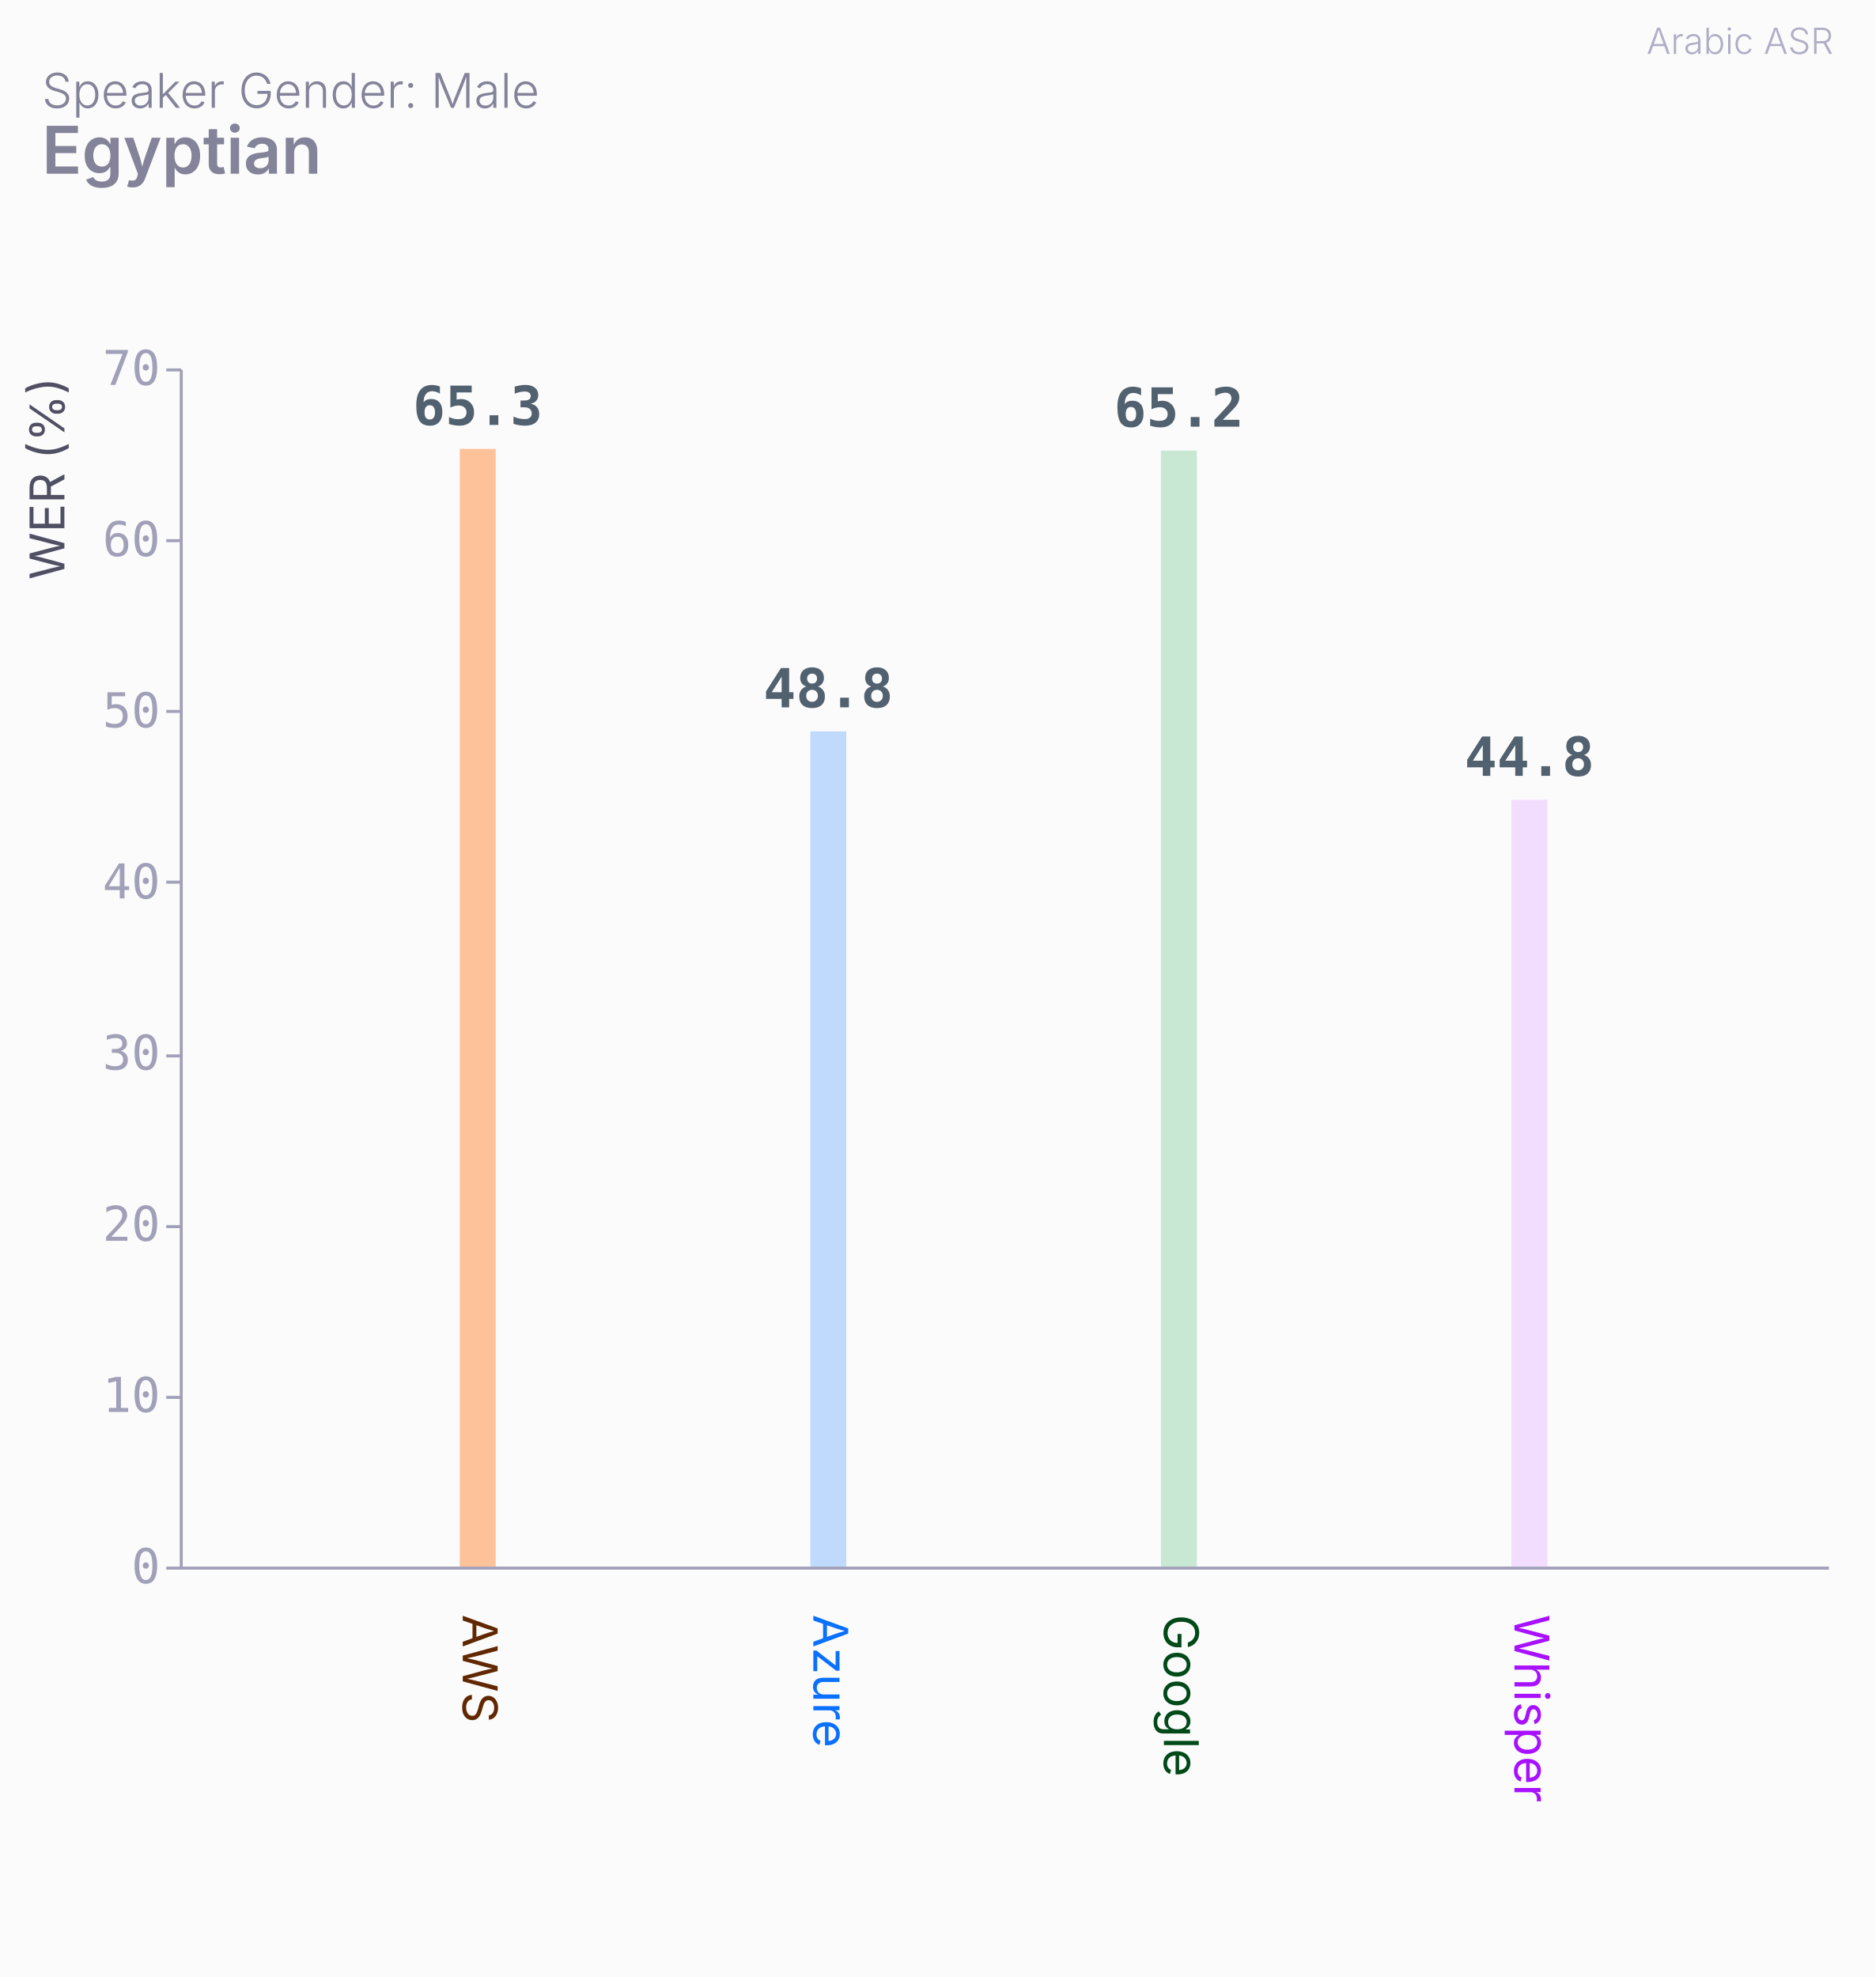
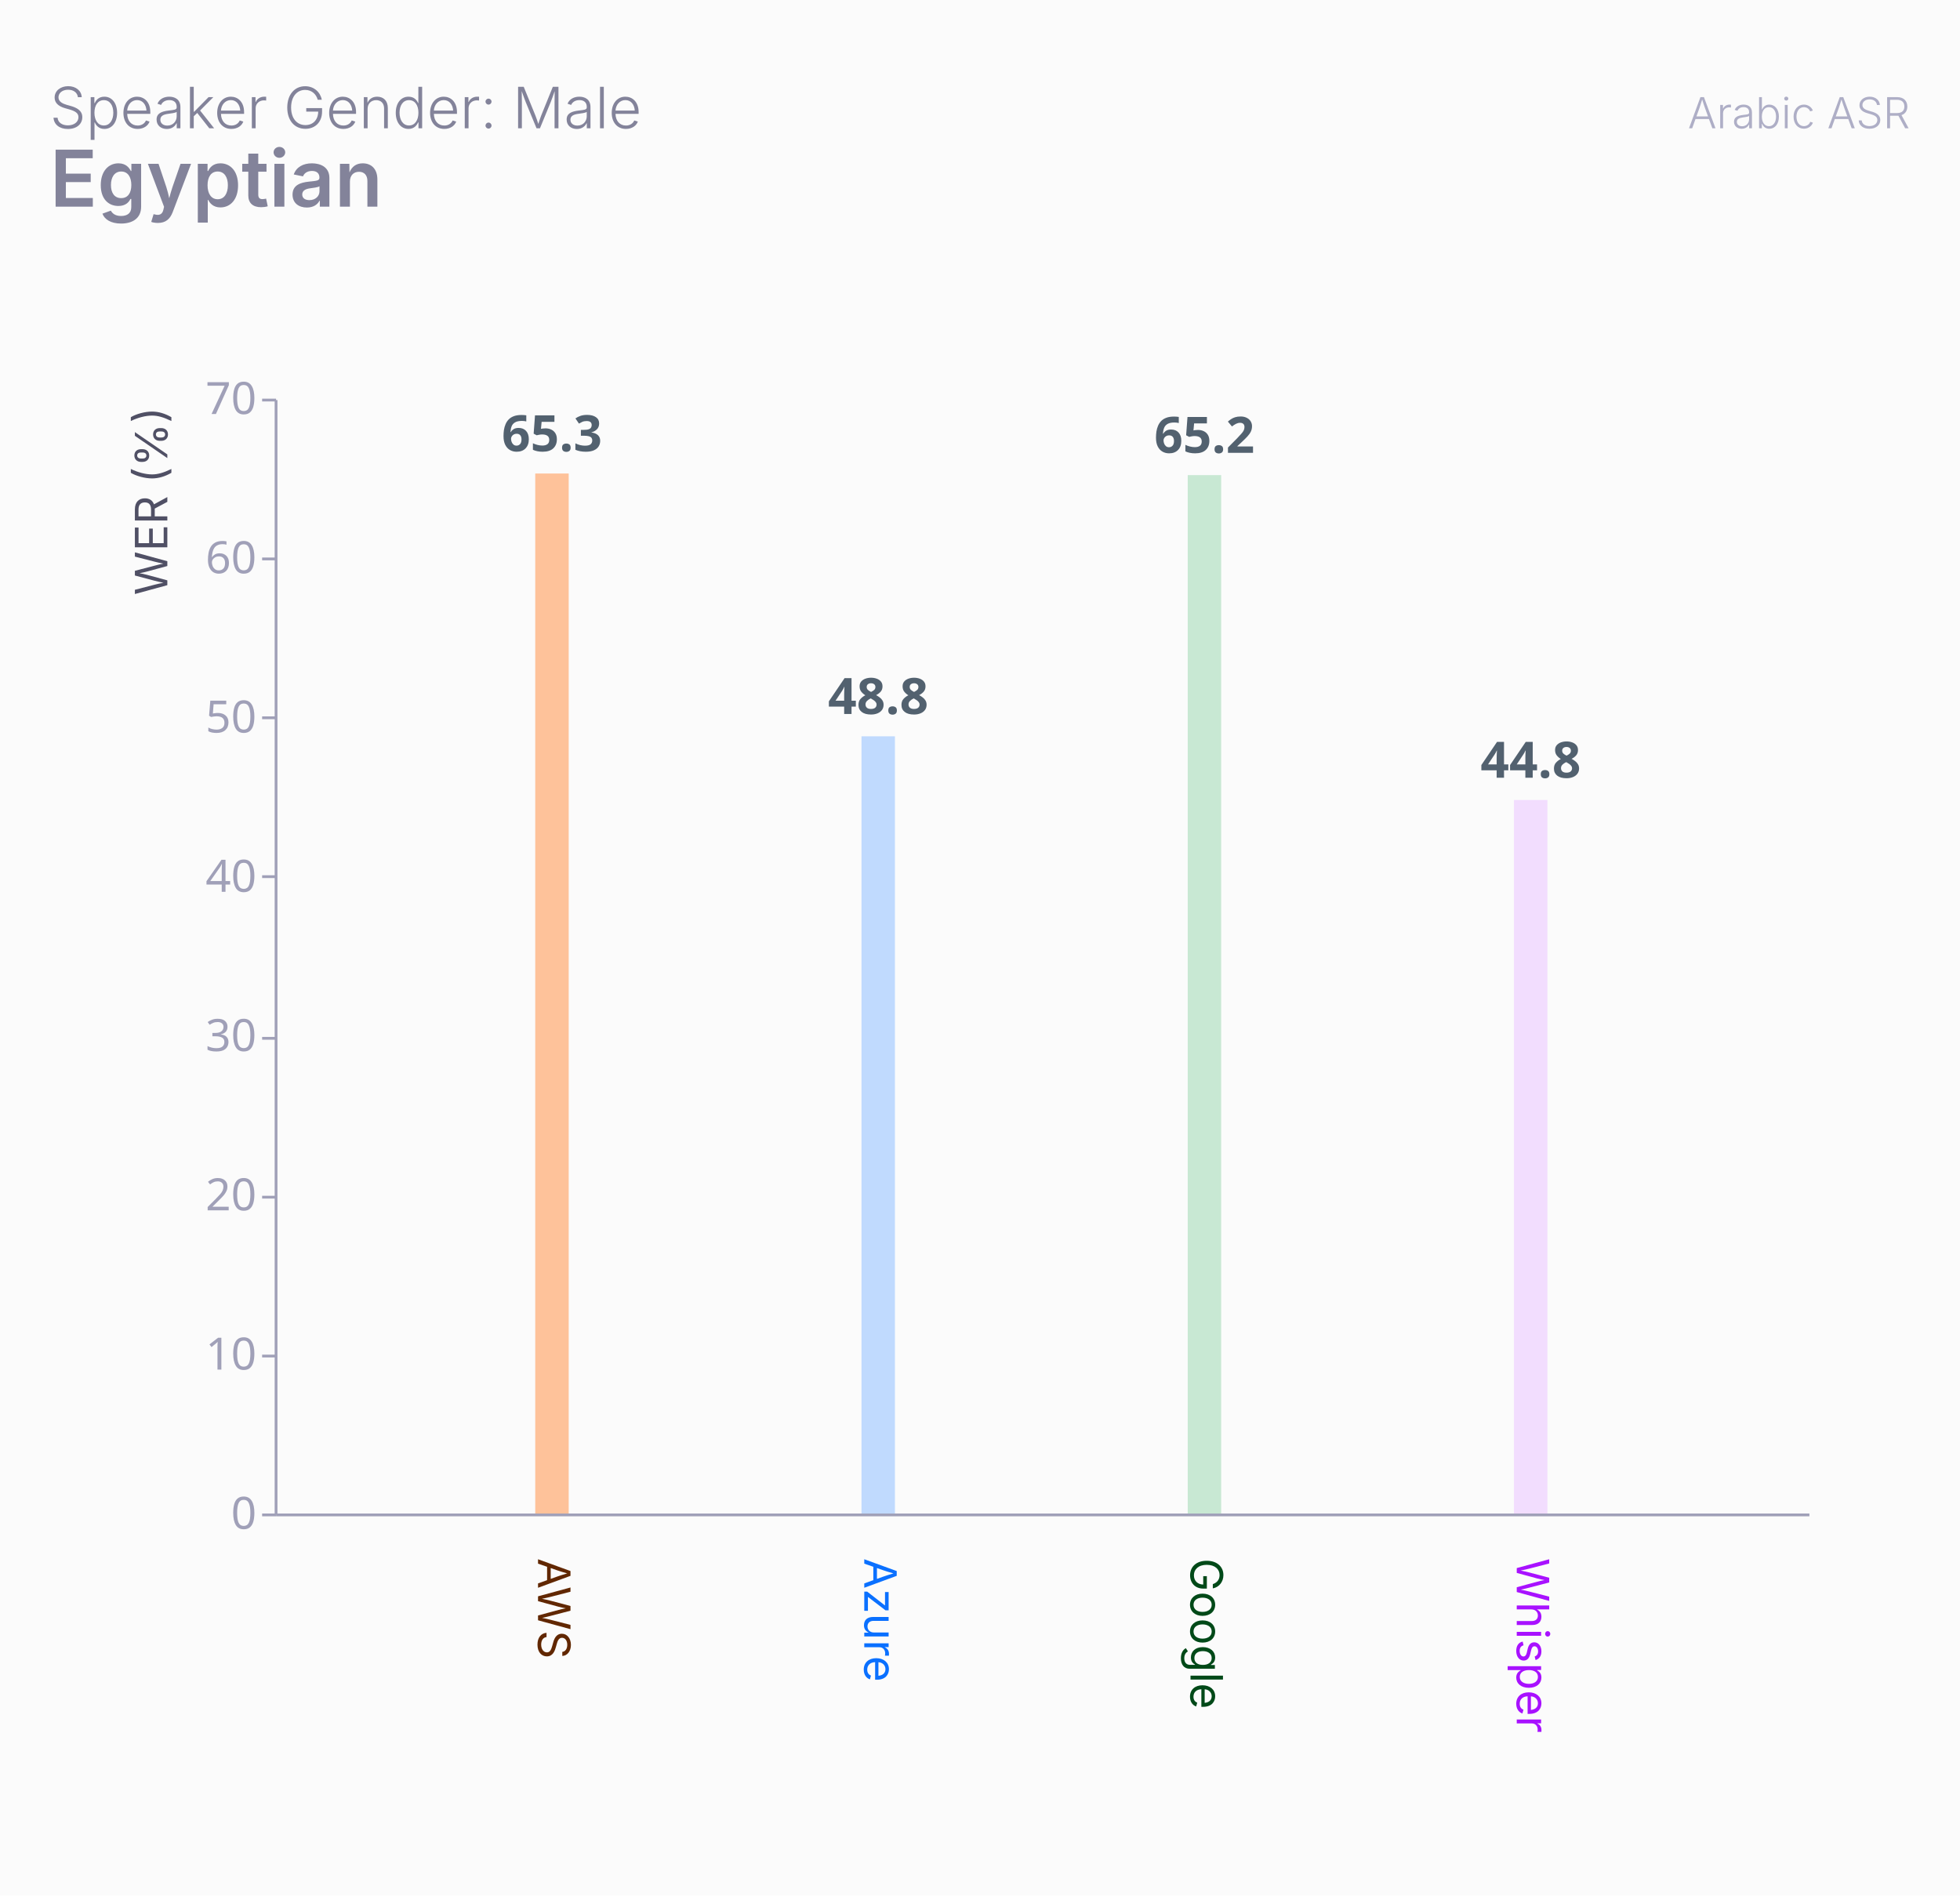
- <svg xmlns="http://www.w3.org/2000/svg" width="626" height="660">
-   <rect width="626" height="660" fill="#FBFBFB" />
-   <text x="612" y="18" text-anchor="end" font-family="Inter, system-ui, sans-serif" font-size="12" font-weight="300" fill="#aeaec6">Arabic ASR</text>
+ <svg xmlns="http://www.w3.org/2000/svg" width="550" height="532">
+   <rect width="550" height="532" fill="#FBFBFB" />
+   <text x="536" y="36" text-anchor="end" font-family="Inter, system-ui, sans-serif" font-size="12" font-weight="300" fill="#aeaec6">Arabic ASR</text>
  <text x="14" y="36" font-family="Inter, system-ui, sans-serif" font-size="16" font-weight="300" fill="#83839a">Speaker Gender: Male</text>
  <text x="14" y="58" font-family="Inter, system-ui, sans-serif" font-size="22" font-weight="600" fill="#83839a">Egyptian</text>
-   <svg y="72" version="1.1" class="marks" width="626" height="588" viewBox="0 0 626 588">
+   <svg y="72" version="1.1" class="marks" width="550" height="460" viewBox="0 0 626 588">
    <g fill="none" stroke-miterlimit="10" transform="translate(60,51)">
      <g class="mark-group role-frame root" role="graphics-object" aria-roledescription="group mark container">
        <g transform="translate(0,0)">
          <path class="background" aria-hidden="true" d="M0,0h550v400h-550Z" />
          <g>
            <g class="mark-group role-axis" aria-hidden="true">
              <g transform="translate(0.5,0.5)">
                <path class="background" aria-hidden="true" d="M0,0h0v0h0Z" pointer-events="none" />
                <g>
                  <g class="mark-rule role-axis-grid" pointer-events="none">
                    <line transform="translate(0,400)" x2="550" y2="0" stroke="rgba(255,255,255,0.07)" stroke-width="1" opacity="1" />
                    <line transform="translate(0,343)" x2="550" y2="0" stroke="rgba(255,255,255,0.07)" stroke-width="1" opacity="1" />
                    <line transform="translate(0,286)" x2="550" y2="0" stroke="rgba(255,255,255,0.07)" stroke-width="1" opacity="1" />
                    <line transform="translate(0,229)" x2="550" y2="0" stroke="rgba(255,255,255,0.07)" stroke-width="1" opacity="1" />
                    <line transform="translate(0,171)" x2="550" y2="0" stroke="rgba(255,255,255,0.07)" stroke-width="1" opacity="1" />
                    <line transform="translate(0,114)" x2="550" y2="0" stroke="rgba(255,255,255,0.07)" stroke-width="1" opacity="1" />
                    <line transform="translate(0,57)" x2="550" y2="0" stroke="rgba(255,255,255,0.07)" stroke-width="1" opacity="1" />
                    <line transform="translate(0,0)" x2="550" y2="0" stroke="rgba(255,255,255,0.07)" stroke-width="1" opacity="1" />
                  </g>
                </g>
                <path class="foreground" aria-hidden="true" d="" pointer-events="none" display="none" />
              </g>
            </g>
            <g class="mark-group role-axis" role="graphics-symbol" aria-roledescription="axis" aria-label="X-axis for a discrete scale with 4 values: AWS, Azure, Google, Whisper">
              <g transform="translate(0.5,400.5)">
                <path class="background" aria-hidden="true" d="M0,0h0v0h0Z" pointer-events="none" />
                <g>
                  <g class="mark-rule role-axis-domain" pointer-events="none">
                    <line transform="translate(0,0)" x2="550" y2="0" stroke="#a0a0b8" stroke-width="1" opacity="1" />
                  </g>
                </g>
                <path class="foreground" aria-hidden="true" d="" pointer-events="none" display="none" />
              </g>
            </g>
            <g class="mark-group role-axis" role="graphics-symbol" aria-roledescription="axis" aria-label="Y-axis titled 'WER (%)' for a linear scale with values from 0 to 70">
              <g transform="translate(0.5,0.5)">
                <path class="background" aria-hidden="true" d="M0,0h0v0h0Z" pointer-events="none" />
                <g>
                  <g class="mark-rule role-axis-tick" pointer-events="none">
                    <line transform="translate(0,400)" x2="-5" y2="0" stroke="#a0a0b8" stroke-width="1" opacity="1" />
                    <line transform="translate(0,343)" x2="-5" y2="0" stroke="#a0a0b8" stroke-width="1" opacity="1" />
                    <line transform="translate(0,286)" x2="-5" y2="0" stroke="#a0a0b8" stroke-width="1" opacity="1" />
                    <line transform="translate(0,229)" x2="-5" y2="0" stroke="#a0a0b8" stroke-width="1" opacity="1" />
                    <line transform="translate(0,171)" x2="-5" y2="0" stroke="#a0a0b8" stroke-width="1" opacity="1" />
                    <line transform="translate(0,114)" x2="-5" y2="0" stroke="#a0a0b8" stroke-width="1" opacity="1" />
                    <line transform="translate(0,57)" x2="-5" y2="0" stroke="#a0a0b8" stroke-width="1" opacity="1" />
                    <line transform="translate(0,0)" x2="-5" y2="0" stroke="#a0a0b8" stroke-width="1" opacity="1" />
                  </g>
                  <g class="mark-text role-axis-label" pointer-events="none">
-                     <text text-anchor="end" transform="translate(-7,405)" font-family="&quot;JetBrains Mono&quot;, monospace" font-size="16px" font-weight="400" fill="#a0a0b8" opacity="1">0</text>
-                     <text text-anchor="end" transform="translate(-7,347.8571)" font-family="&quot;JetBrains Mono&quot;, monospace" font-size="16px" font-weight="400" fill="#a0a0b8" opacity="1">10</text>
-                     <text text-anchor="end" transform="translate(-7,290.7143)" font-family="&quot;JetBrains Mono&quot;, monospace" font-size="16px" font-weight="400" fill="#a0a0b8" opacity="1">20</text>
-                     <text text-anchor="end" transform="translate(-7,233.5714)" font-family="&quot;JetBrains Mono&quot;, monospace" font-size="16px" font-weight="400" fill="#a0a0b8" opacity="1">30</text>
-                     <text text-anchor="end" transform="translate(-7,176.4286)" font-family="&quot;JetBrains Mono&quot;, monospace" font-size="16px" font-weight="400" fill="#a0a0b8" opacity="1">40</text>
-                     <text text-anchor="end" transform="translate(-7,119.2857)" font-family="&quot;JetBrains Mono&quot;, monospace" font-size="16px" font-weight="400" fill="#a0a0b8" opacity="1">50</text>
-                     <text text-anchor="end" transform="translate(-7,62.14286)" font-family="&quot;JetBrains Mono&quot;, monospace" font-size="16px" font-weight="400" fill="#a0a0b8" opacity="1">60</text>
-                     <text text-anchor="end" transform="translate(-7,5)" font-family="&quot;JetBrains Mono&quot;, monospace" font-size="16px" font-weight="400" fill="#a0a0b8" opacity="1">70</text>
+                     <text text-anchor="end" transform="translate(-7,405)" font-family="JetBrains Mono" font-size="16px" font-weight="400" fill="#a0a0b8" opacity="1">0</text>
+                     <text text-anchor="end" transform="translate(-7,347.8571)" font-family="JetBrains Mono" font-size="16px" font-weight="400" fill="#a0a0b8" opacity="1">10</text>
+                     <text text-anchor="end" transform="translate(-7,290.7143)" font-family="JetBrains Mono" font-size="16px" font-weight="400" fill="#a0a0b8" opacity="1">20</text>
+                     <text text-anchor="end" transform="translate(-7,233.5714)" font-family="JetBrains Mono" font-size="16px" font-weight="400" fill="#a0a0b8" opacity="1">30</text>
+                     <text text-anchor="end" transform="translate(-7,176.4286)" font-family="JetBrains Mono" font-size="16px" font-weight="400" fill="#a0a0b8" opacity="1">40</text>
+                     <text text-anchor="end" transform="translate(-7,119.2857)" font-family="JetBrains Mono" font-size="16px" font-weight="400" fill="#a0a0b8" opacity="1">50</text>
+                     <text text-anchor="end" transform="translate(-7,62.14286)" font-family="JetBrains Mono" font-size="16px" font-weight="400" fill="#a0a0b8" opacity="1">60</text>
+                     <text text-anchor="end" transform="translate(-7,5)" font-family="JetBrains Mono" font-size="16px" font-weight="400" fill="#a0a0b8" opacity="1">70</text>
                  </g>
                  <g class="mark-rule role-axis-domain" pointer-events="none">
                    <line transform="translate(0,400)" x2="0" y2="-400" stroke="#a0a0b8" stroke-width="1" opacity="1" />
                  </g>
                  <g class="mark-text role-axis-title" pointer-events="none">
                    <text text-anchor="start" transform="translate(-36,70) rotate(-90) translate(0,-3)" font-family="Inter, system-ui, sans-serif" font-size="16px" font-weight="400" fill="#505065" opacity="1">WER (%)</text>
                  </g>
                </g>
                <path class="foreground" aria-hidden="true" d="" pointer-events="none" display="none" />
              </g>
            </g>
            <g class="mark-rect role-mark layer_0_marks" role="graphics-object" aria-roledescription="rect mark container">
              <path aria-label="model: Google; wer: 65.2; barColor: rgba(189, 228, 202,0.82)" role="graphics-symbol" aria-roledescription="bar" d="M327.511,27.429h12v372.571h-12Z" fill="rgba(189, 228, 202,0.82)" stroke-width="0" />
              <path aria-label="model: AWS; wer: 65.3; barColor: rgba(255, 181, 133,0.82)" role="graphics-symbol" aria-roledescription="bar" d="M93.468,26.857h12v373.143h-12Z" fill="rgba(255, 181, 133,0.82)" stroke-width="0" />
              <path aria-label="model: Azure; wer: 48.8; barColor: rgba(179, 211, 255,0.82)" role="graphics-symbol" aria-roledescription="bar" d="M210.489,121.143h12v278.857h-12Z" fill="rgba(179, 211, 255,0.82)" stroke-width="0" />
              <path aria-label="model: Whisper; wer: 44.8; barColor: rgba(240, 215, 255,0.82)" role="graphics-symbol" aria-roledescription="bar" d="M444.532,144h12v256h-12Z" fill="rgba(240, 215, 255,0.82)" stroke-width="0" />
            </g>
            <g class="mark-text role-mark layer_1_marks" role="graphics-object" aria-roledescription="text mark container">
-               <text aria-label="model: Google; wer: 65.2" role="graphics-symbol" aria-roledescription="text mark" text-anchor="middle" transform="translate(333.5106,19.42857)" font-family="&quot;JetBrains Mono&quot;, monospace" font-size="18px" font-weight="600" fill="#52616F">65.2</text>
-               <text aria-label="model: AWS; wer: 65.3" role="graphics-symbol" aria-roledescription="text mark" text-anchor="middle" transform="translate(99.46809,18.85714)" font-family="&quot;JetBrains Mono&quot;, monospace" font-size="18px" font-weight="600" fill="#52616F">65.3</text>
-               <text aria-label="model: Azure; wer: 48.8" role="graphics-symbol" aria-roledescription="text mark" text-anchor="middle" transform="translate(216.4894,113.1429)" font-family="&quot;JetBrains Mono&quot;, monospace" font-size="18px" font-weight="600" fill="#52616F">48.8</text>
-               <text aria-label="model: Whisper; wer: 44.8" role="graphics-symbol" aria-roledescription="text mark" text-anchor="middle" transform="translate(450.5319,136)" font-family="&quot;JetBrains Mono&quot;, monospace" font-size="18px" font-weight="600" fill="#52616F">44.8</text>
+               <text aria-label="model: Google; wer: 65.2" role="graphics-symbol" aria-roledescription="text mark" text-anchor="middle" transform="translate(333.5106,19.42857)" font-family="JetBrains Mono" font-size="18px" font-weight="600" fill="#52616F">65.2</text>
+               <text aria-label="model: AWS; wer: 65.3" role="graphics-symbol" aria-roledescription="text mark" text-anchor="middle" transform="translate(99.46809,18.85714)" font-family="JetBrains Mono" font-size="18px" font-weight="600" fill="#52616F">65.3</text>
+               <text aria-label="model: Azure; wer: 48.8" role="graphics-symbol" aria-roledescription="text mark" text-anchor="middle" transform="translate(216.4894,113.1429)" font-family="JetBrains Mono" font-size="18px" font-weight="600" fill="#52616F">48.8</text>
+               <text aria-label="model: Whisper; wer: 44.8" role="graphics-symbol" aria-roledescription="text mark" text-anchor="middle" transform="translate(450.5319,136)" font-family="JetBrains Mono" font-size="18px" font-weight="600" fill="#52616F">44.8</text>
            </g>
            <g class="mark-text role-mark layer_2_marks" role="graphics-object" aria-roledescription="text mark container">
              <text aria-label="model: Google; labelColor: #004918" role="graphics-symbol" aria-roledescription="text mark" text-anchor="start" transform="translate(333.5106,400) rotate(90) translate(16,5)" font-family="Inter, system-ui, sans-serif" font-size="16px" font-weight="400" fill="#004918">Google</text>
              <text aria-label="model: AWS; labelColor: #612700" role="graphics-symbol" aria-roledescription="text mark" text-anchor="start" transform="translate(99.46809,400) rotate(90) translate(16,5)" font-family="Inter, system-ui, sans-serif" font-size="16px" font-weight="400" fill="#612700">AWS</text>
              <text aria-label="model: Azure; labelColor: #0a70ff" role="graphics-symbol" aria-roledescription="text mark" text-anchor="start" transform="translate(216.4894,400) rotate(90) translate(16,5)" font-family="Inter, system-ui, sans-serif" font-size="16px" font-weight="400" fill="#0a70ff">Azure</text>
              <text aria-label="model: Whisper; labelColor: #a811ff" role="graphics-symbol" aria-roledescription="text mark" text-anchor="start" transform="translate(450.5319,400) rotate(90) translate(16,5)" font-family="Inter, system-ui, sans-serif" font-size="16px" font-weight="400" fill="#a811ff">Whisper</text>
            </g>
          </g>
          <path class="foreground" aria-hidden="true" d="" display="none" />
        </g>
      </g>
    </g>
  </svg>
</svg>
